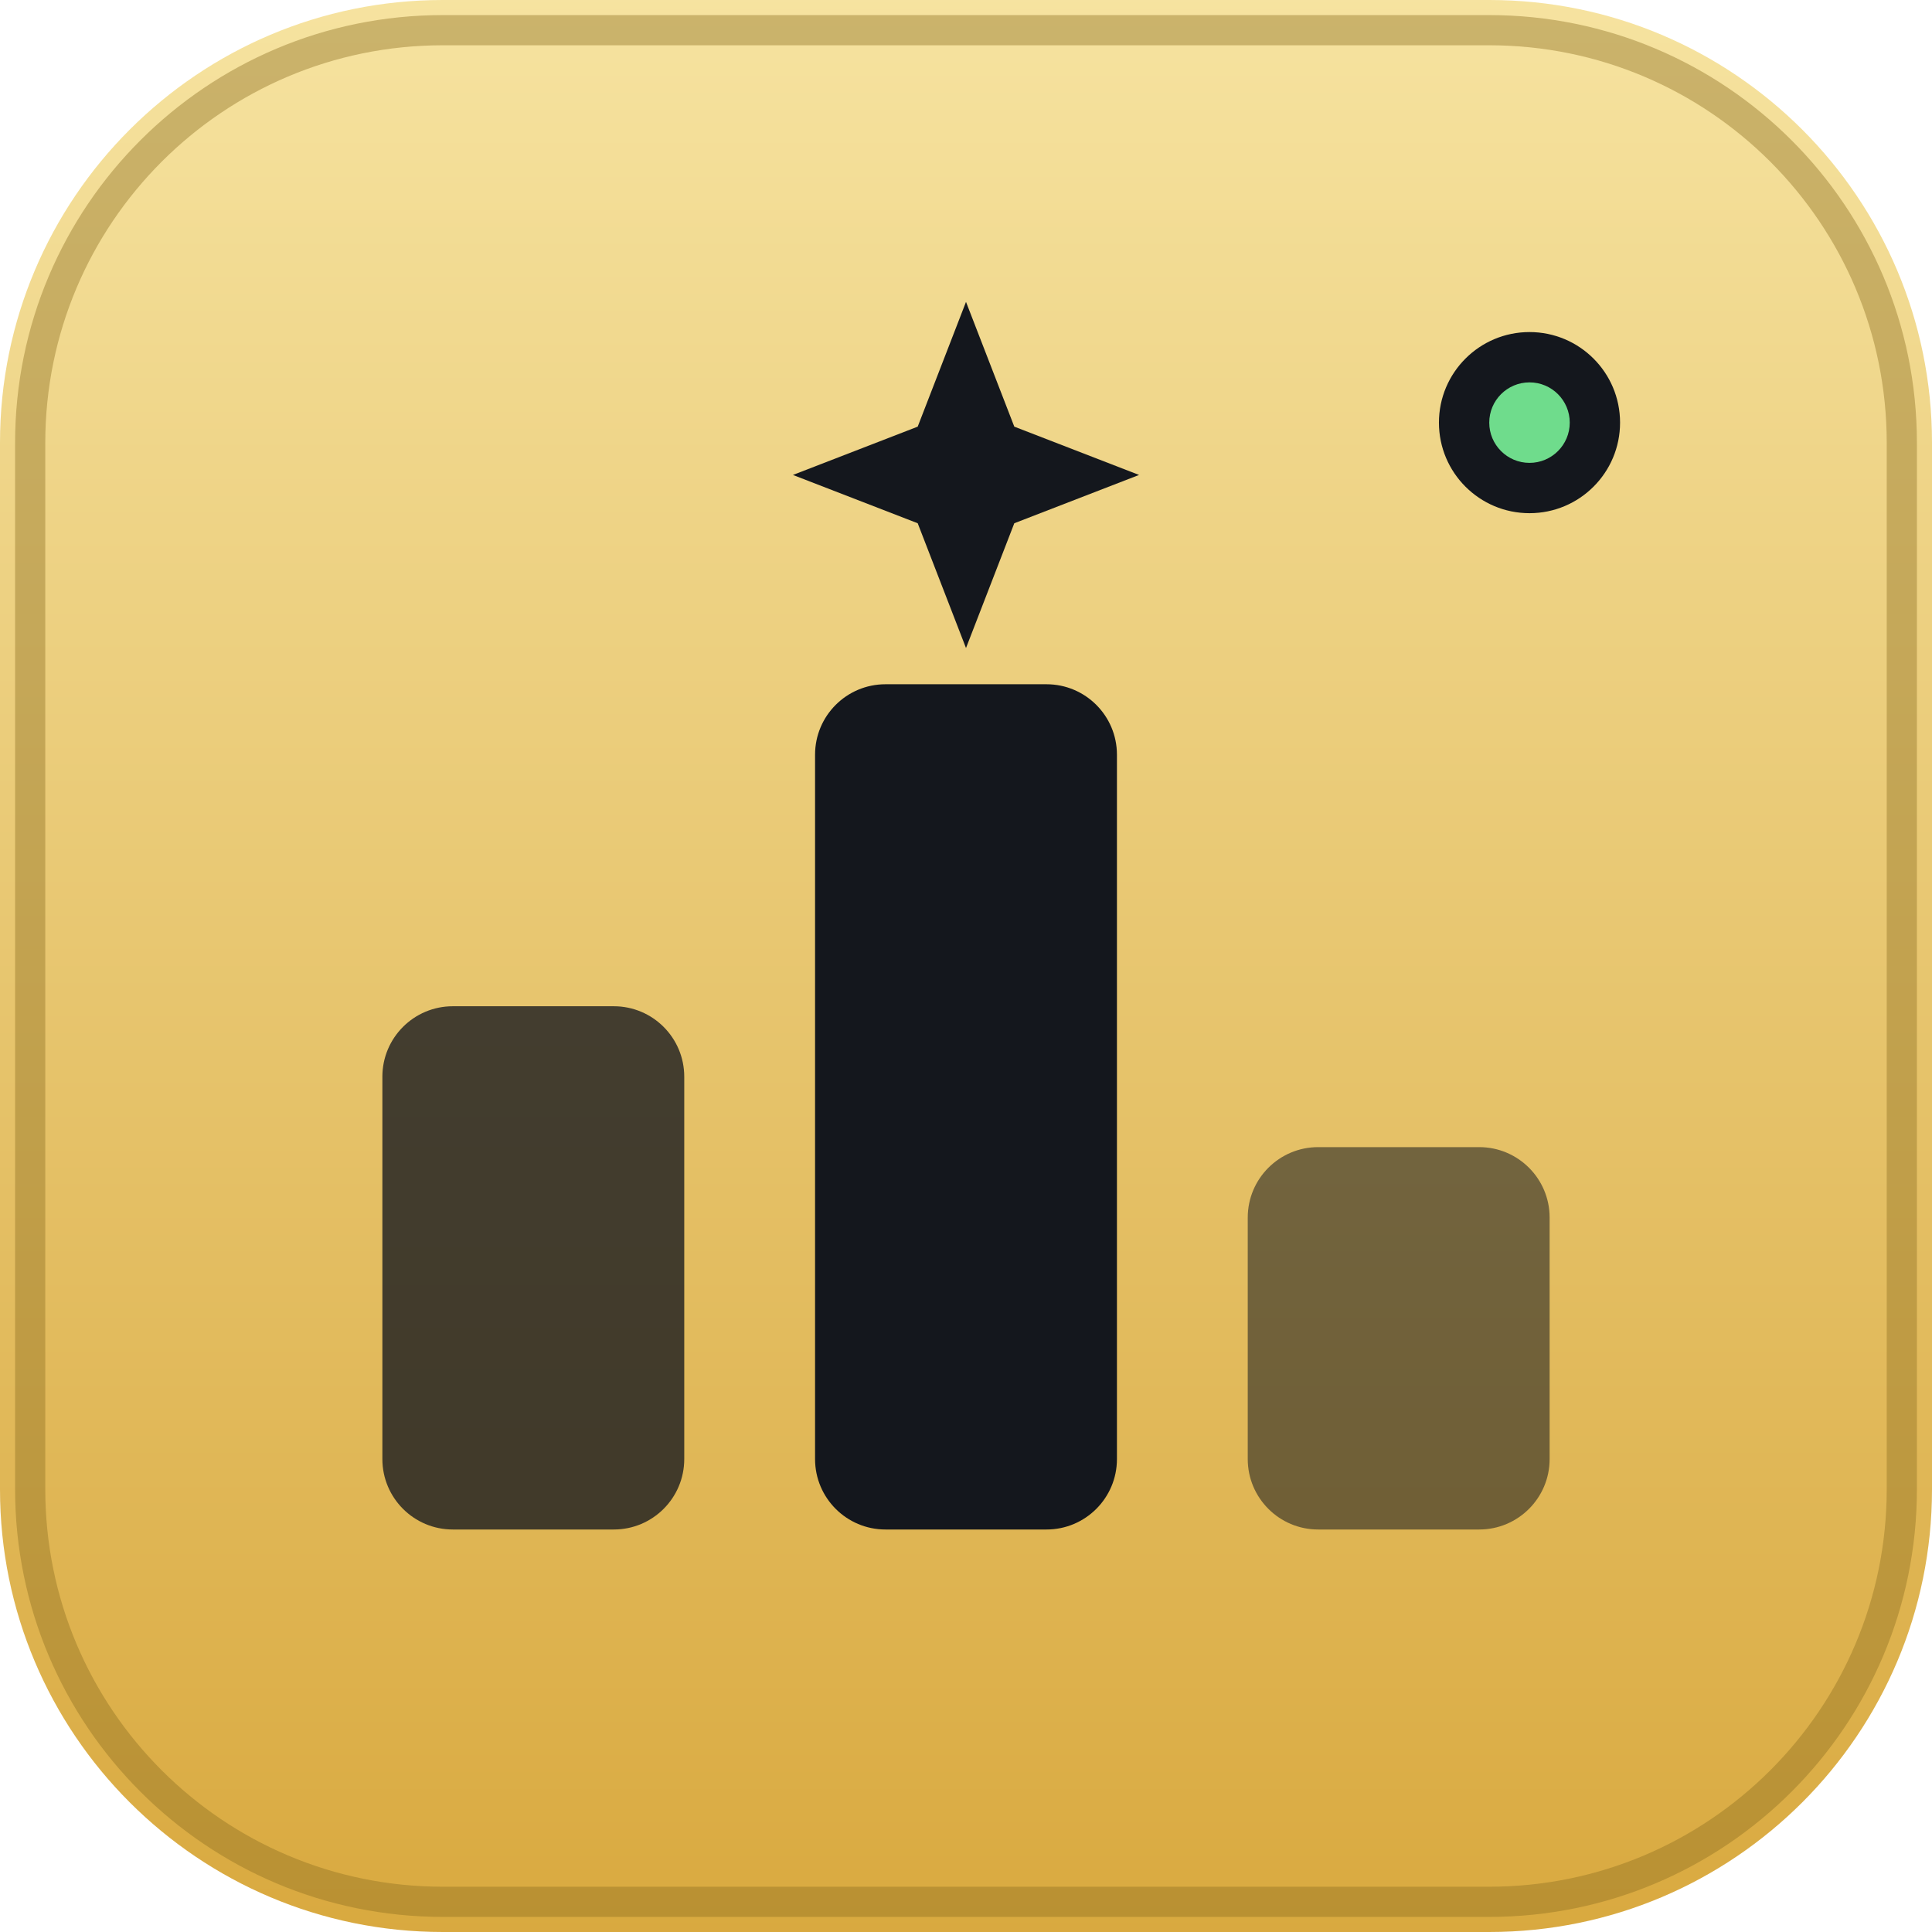
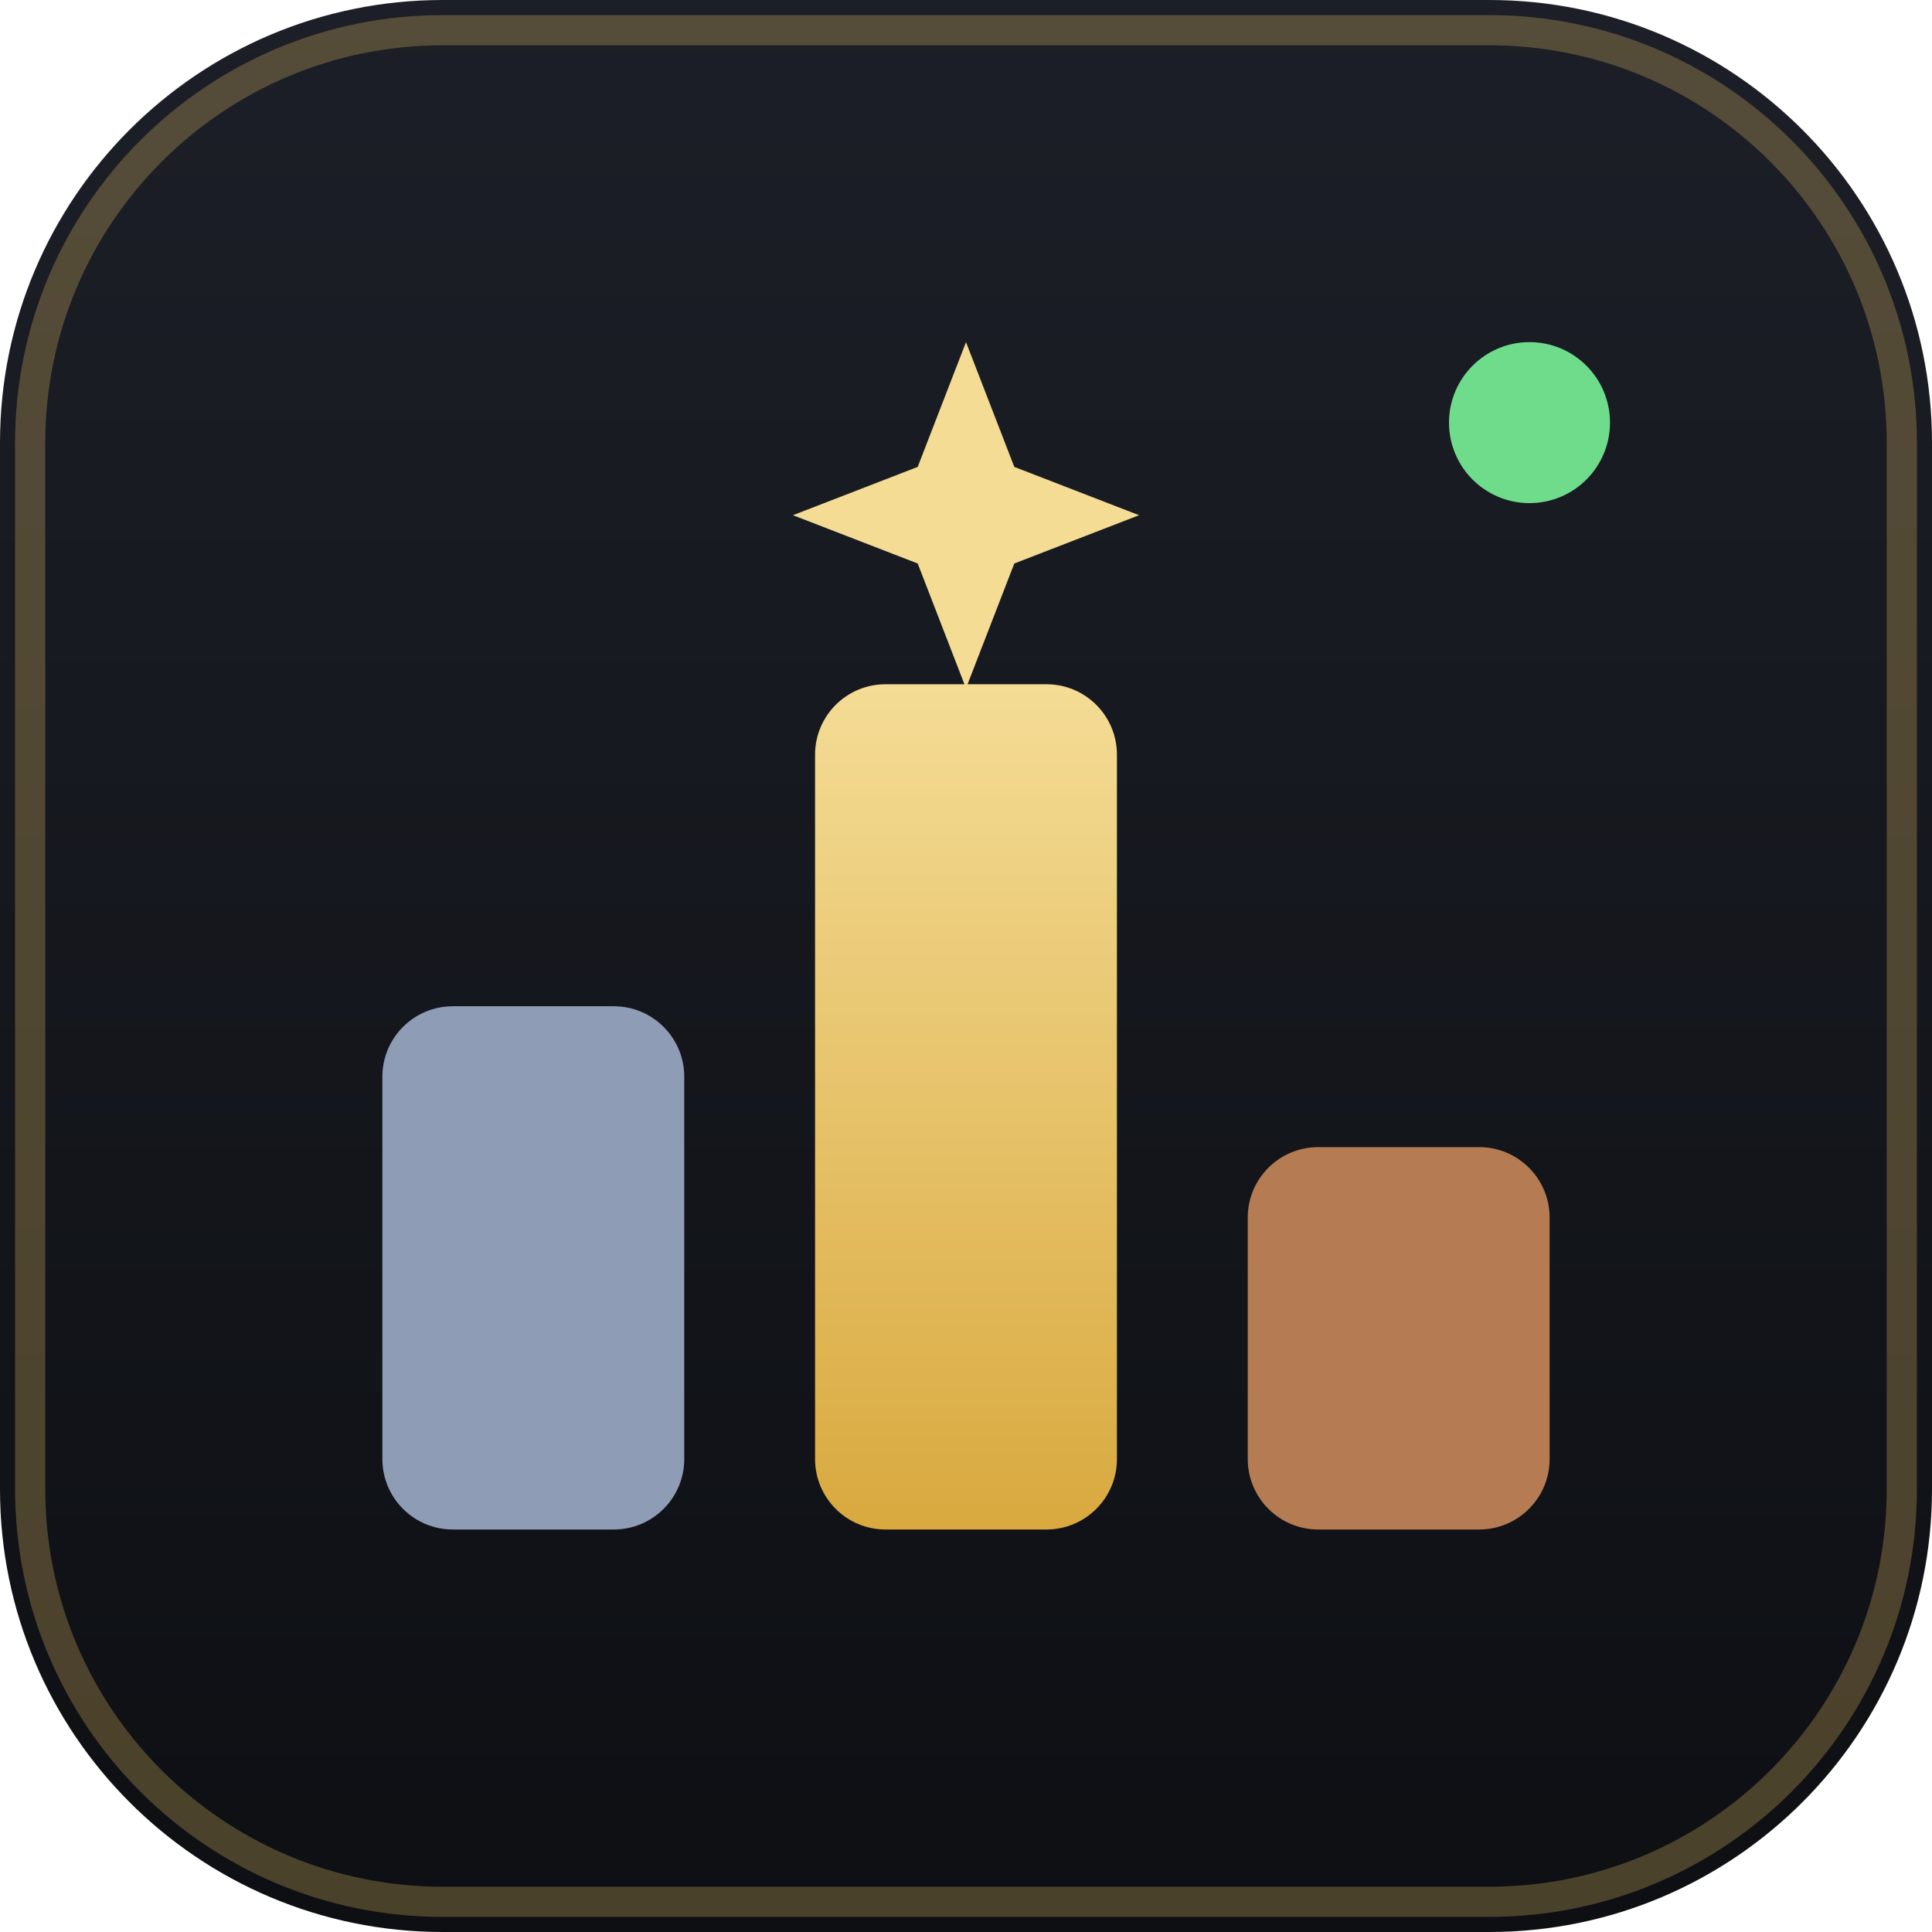
<svg xmlns="http://www.w3.org/2000/svg" viewBox="0 0 96 96" width="96" height="96">
  <defs>
-     <linearGradient id="gbg" x1="0" y1="0" x2="0" y2="1">
-       <stop offset="0" stop-color="#f6e3a0" />
+     <linearGradient id="bg" x1="0" y1="0" x2="0" y2="1">
+       <stop offset="0" stop-color="#1c1f27" />
+       <stop offset="1" stop-color="#0d0f13" />
+     </linearGradient>
+     <linearGradient id="gold" x1="0" y1="0" x2="0" y2="1">
+       <stop offset="0" stop-color="#f4dc95" />
      <stop offset="1" stop-color="#d9a93f" />
    </linearGradient>
  </defs>
-   <rect width="96" height="96" rx="22" fill="url(#gbg)" />
-   <rect x="1.5" y="1.5" width="93" height="93" rx="20.5" fill="none" stroke="#8a6d1f" stroke-opacity="0.4" stroke-width="1.5" />
-   <rect x="19" y="50" width="15" height="26" rx="3.5" fill="#14171d" opacity="0.78" />
-   <rect x="40.5" y="34" width="15" height="42" rx="3.5" fill="#14171d" />
-   <rect x="62" y="57" width="15" height="19" rx="3.5" fill="#14171d" opacity="0.55" />
-   <path d="M48 15 l2.4 6.2 6.2 2.4 -6.2 2.4 -2.4 6.2 -2.4 -6.2 -6.2 -2.4 6.2 -2.4 Z" fill="#14171d" />
-   <circle cx="76" cy="21" r="4.5" fill="#14171d" />
-   <circle cx="76" cy="21" r="2" fill="#6fdc8c" />
+   <rect width="96" height="96" rx="22" fill="url(#bg)" />
+   <rect x="1.5" y="1.5" width="93" height="93" rx="20.5" fill="none" stroke="#e8c268" stroke-opacity="0.28" stroke-width="1.5" />
+   <rect x="19" y="50" width="15" height="26" rx="3.5" fill="#8f9cb5" />
+   <rect x="40.5" y="34" width="15" height="42" rx="3.5" fill="url(#gold)" />
+   <rect x="62" y="57" width="15" height="19" rx="3.5" fill="#b57b52" />
+   <path d="M48 17 l2.4 6.2 6.2 2.4 -6.2 2.4 -2.4 6.2 -2.4 -6.2 -6.2 -2.4 6.2 -2.4 Z" fill="#f4dc95" />
+   <circle cx="76" cy="21" r="4" fill="#6fdc8c" />
</svg>
